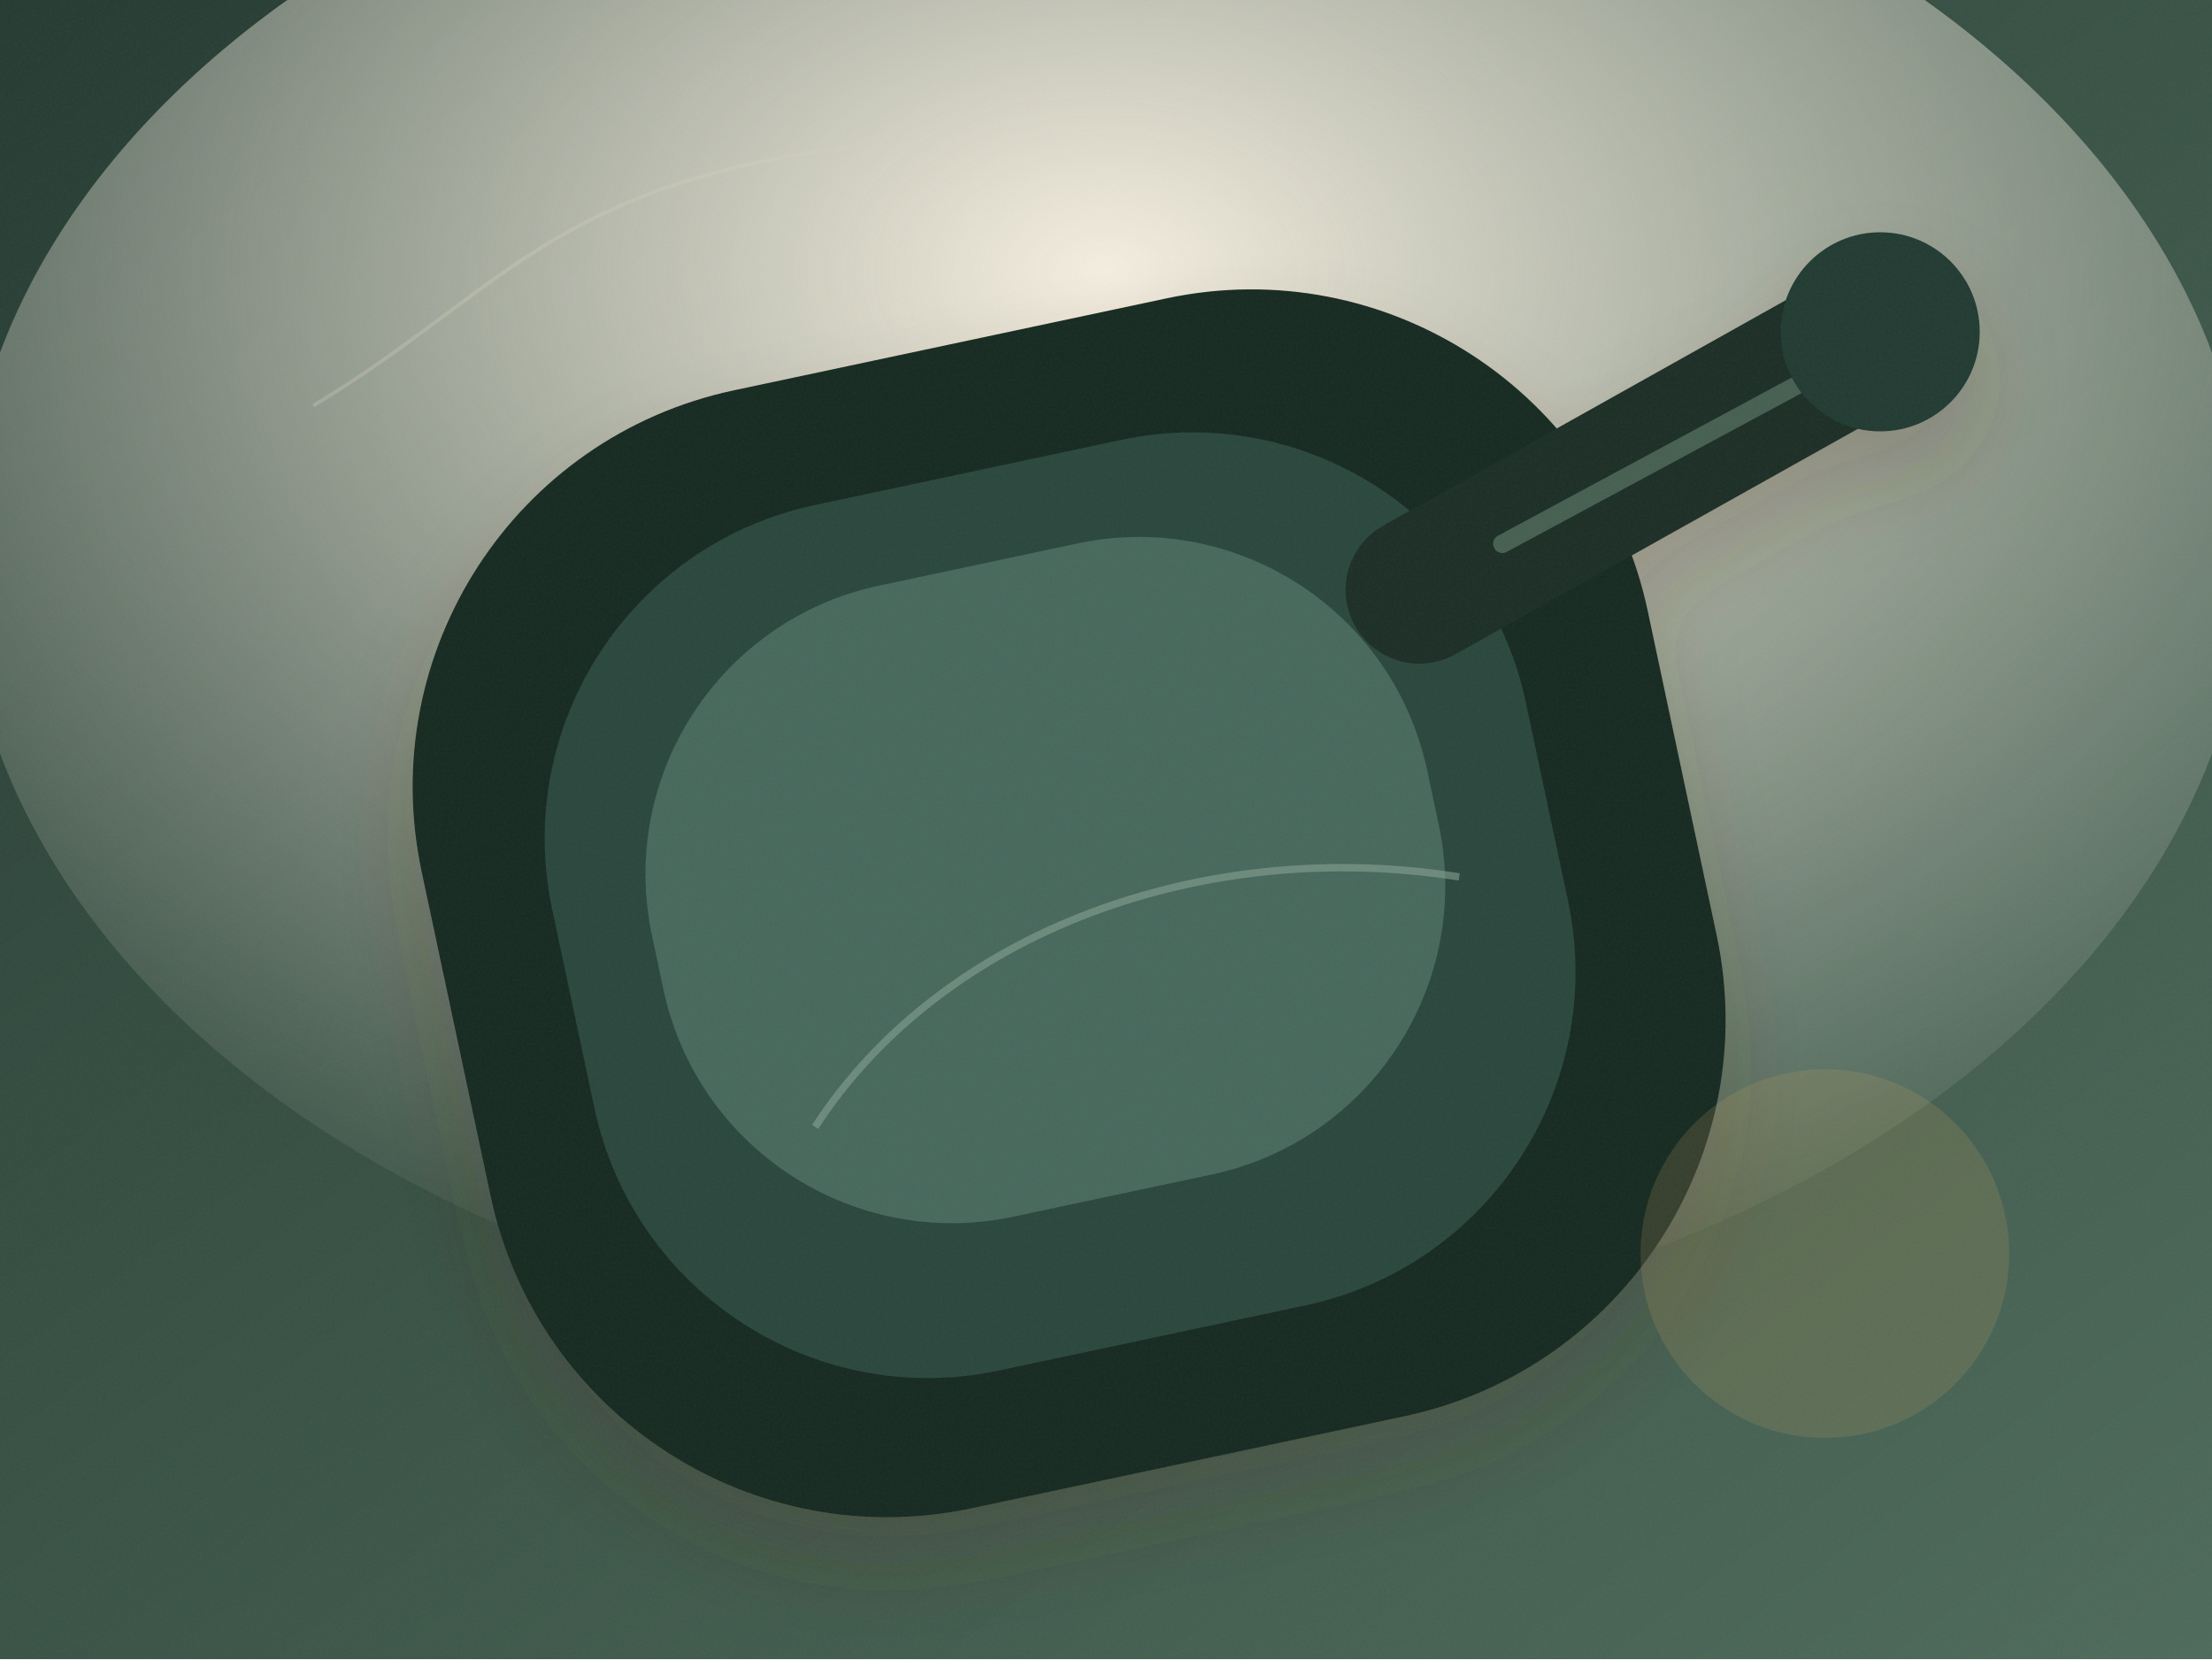
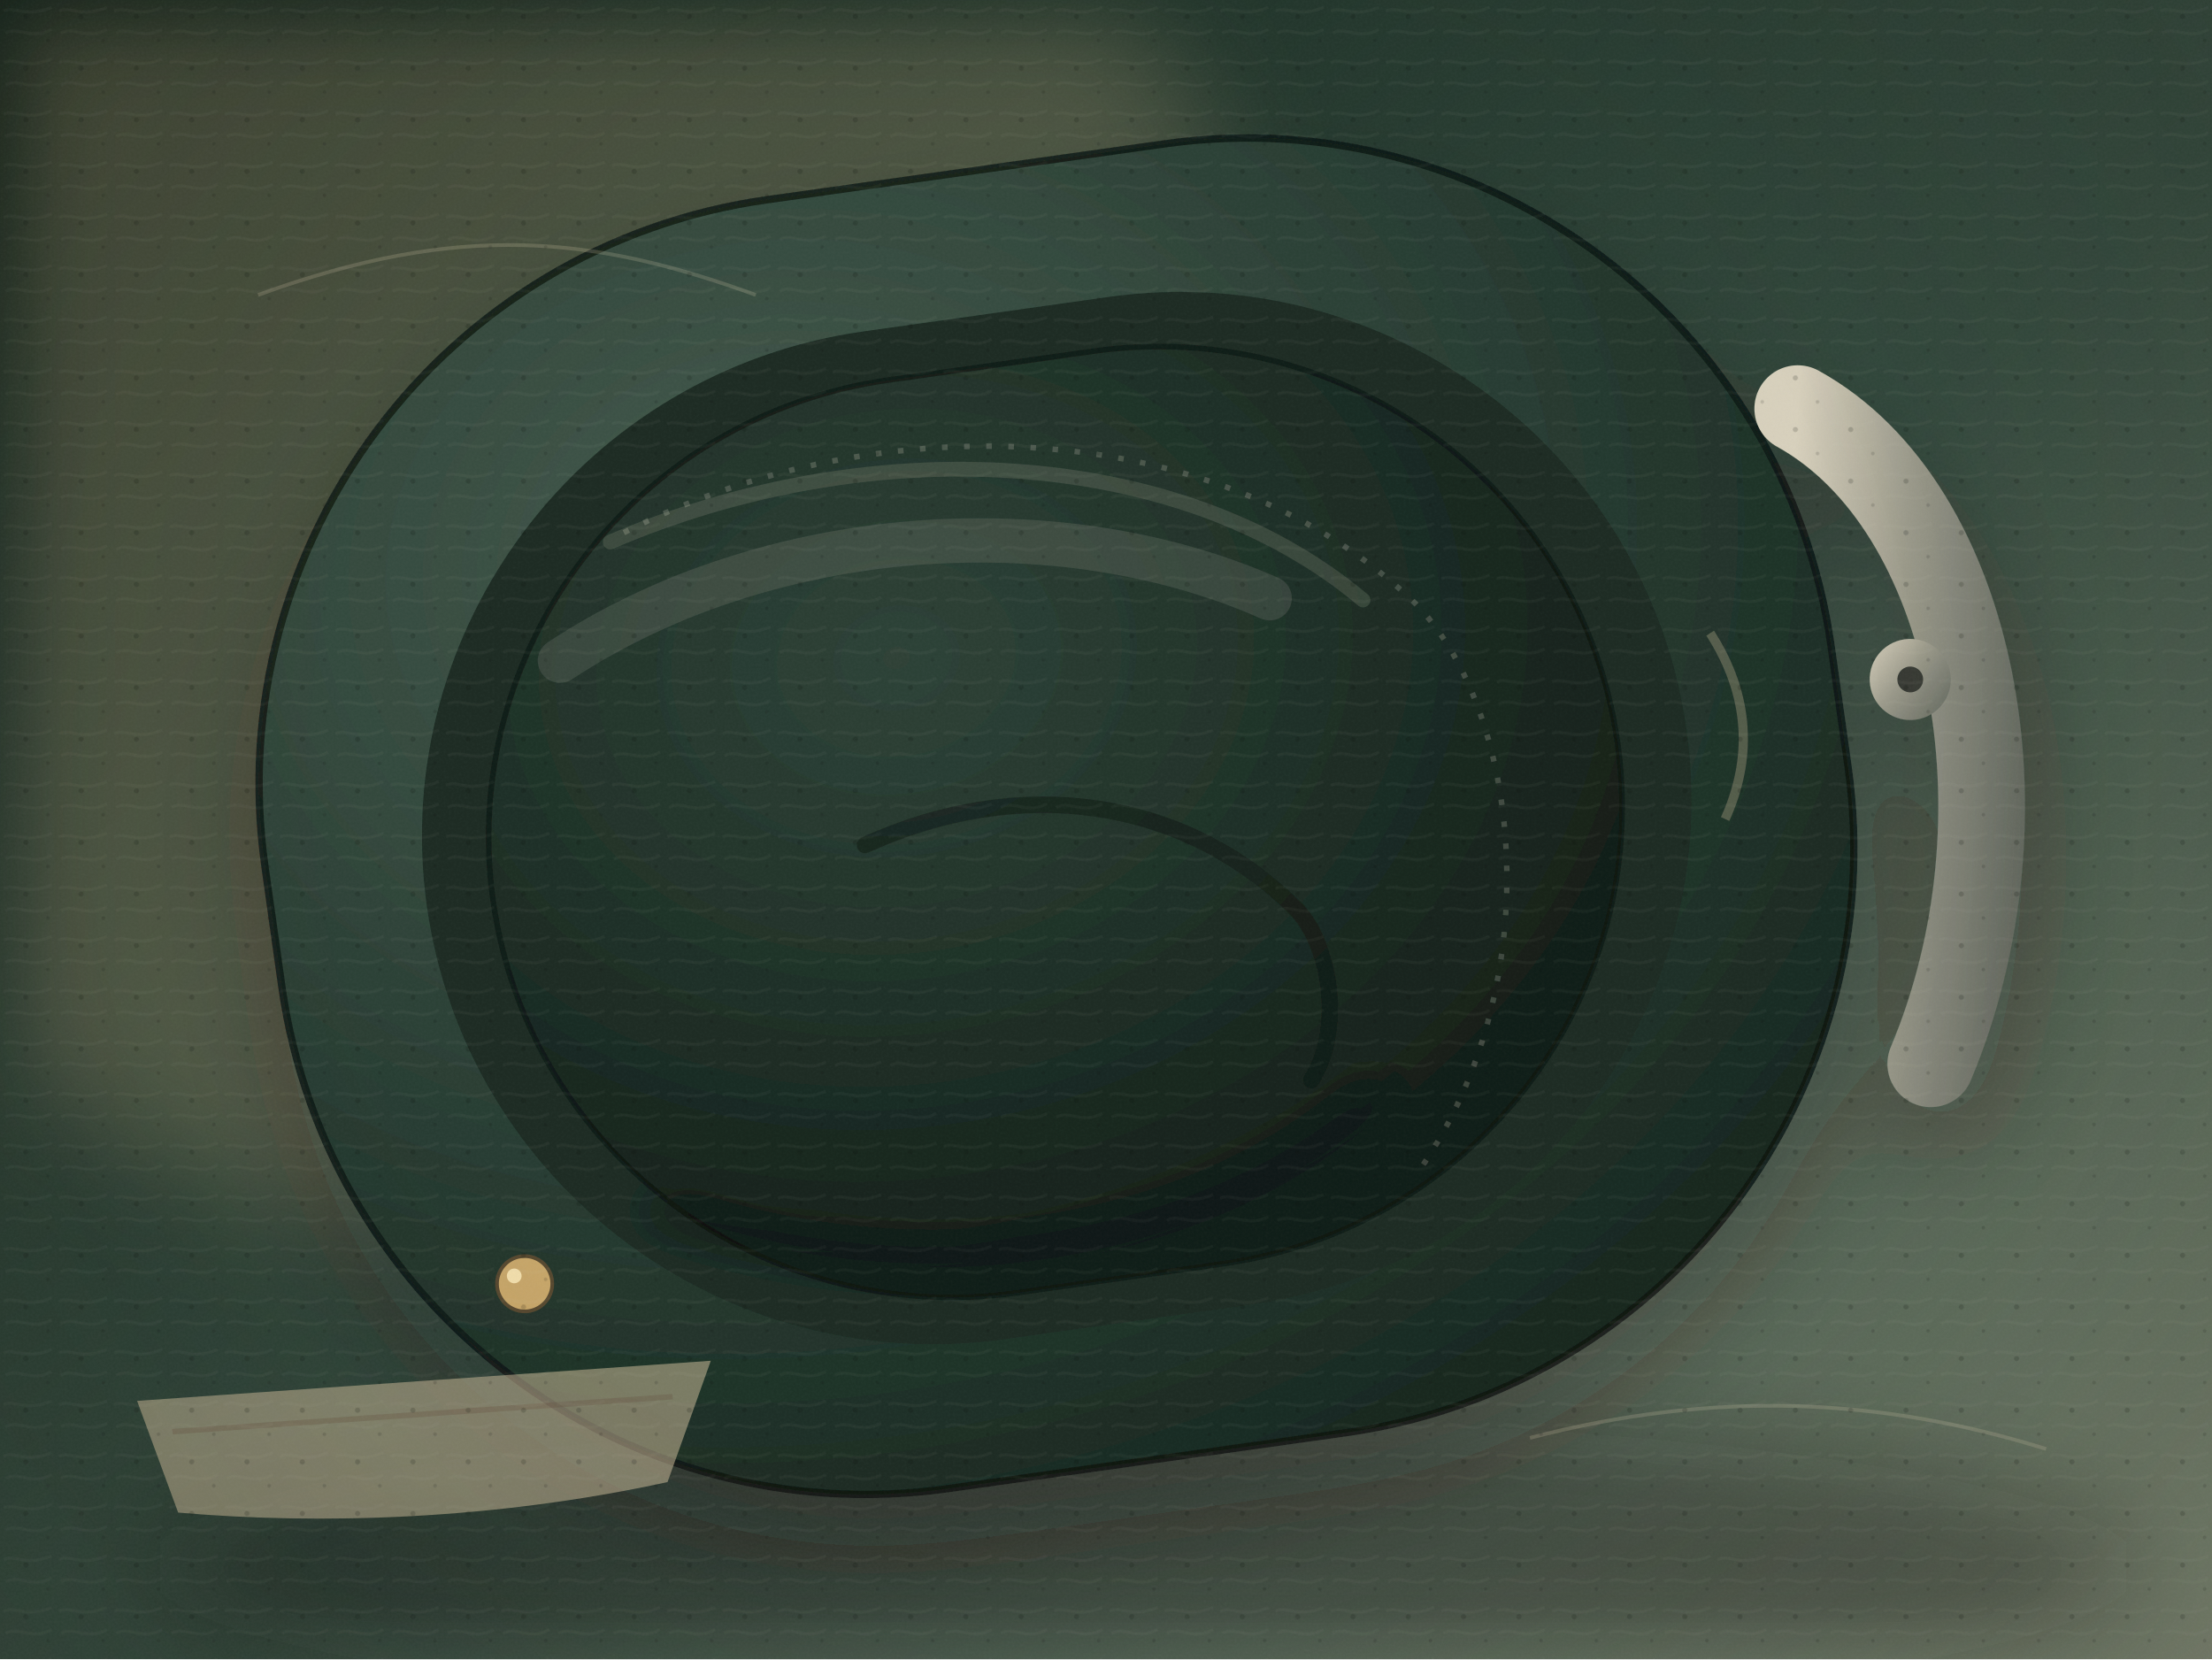
- <svg xmlns="http://www.w3.org/2000/svg" viewBox="0 0 1200 900" role="img">
+ <svg xmlns="http://www.w3.org/2000/svg" viewBox="0 0 1200 900" role="img" aria-labelledby="art-title art-desc">
  <defs>
-     <linearGradient id="bg" x1="0" y1="0" x2="1" y2="1">
-       <stop stop-color="#253b32" />
-       <stop offset="1" stop-color="#4d6a5a" />
+     <linearGradient id="bg" x1="0" y1="0" x2=".72" y2="1">
+       <stop offset="0" stop-color="#1c2c23" />
+       <stop offset="1" stop-color="#66725f" />
    </linearGradient>
-     <radialGradient id="glow" cx="50%" cy="32%" r="70%">
-       <stop stop-color="#fff7e8" stop-opacity=".95" />
-       <stop offset="1" stop-color="#fff7e8" stop-opacity="0" />
+     <radialGradient id="light" gradientUnits="userSpaceOnUse" cx="260" cy="170" r="760">
+       <stop offset="0" stop-color="#fff7e7" stop-opacity=".82" />
+       <stop offset=".52" stop-color="#fff5e3" stop-opacity=".22" />
+       <stop offset="1" stop-color="#fff5e3" stop-opacity="0" />
    </radialGradient>
-     <filter id="soft">
-       <feGaussianBlur stdDeviation="22" />
-     </filter>
-     <filter id="shadow">
-       <feDropShadow dx="0" dy="26" stdDeviation="22" flood-color="#5b3c25" flood-opacity=".23" />
-     </filter>
-     <filter id="grain">
-       <feTurbulence type="fractalNoise" baseFrequency=".75" numOctaves="2" stitchTiles="stitch" />
+     <radialGradient id="vignette" gradientUnits="userSpaceOnUse" cx="600" cy="410" r="760">
+       <stop offset=".55" stop-color="#2d2117" stop-opacity="0" />
+       <stop offset="1" stop-color="#2d2117" stop-opacity=".24" />
+     </radialGradient>
+     <filter id="grain" x="0" y="0" width="100%" height="100%">
+       <feTurbulence type="fractalNoise" baseFrequency=".72" numOctaves="2" seed="2" stitchTiles="stitch" />
      <feColorMatrix type="saturate" values="0" />
      <feComponentTransfer>
-         <feFuncA type="table" tableValues="0 .09" />
+         <feFuncA type="table" tableValues="0 .11" />
      </feComponentTransfer>
    </filter>
+     <filter id="soft" x="-50%" y="-50%" width="200%" height="200%">
+       <feGaussianBlur stdDeviation="28" />
+     </filter>
+     <filter id="soft-s" x="-40%" y="-40%" width="180%" height="180%">
+       <feGaussianBlur stdDeviation="11" />
+     </filter>
+     <filter id="shadow" x="-30%" y="-30%" width="170%" height="180%">
+       <feDropShadow dx="0" dy="18" stdDeviation="18" flood-color="#3c2a1d" flood-opacity=".26" />
+     </filter>
+     <filter id="shadow-lg" x="-40%" y="-40%" width="190%" height="200%">
+       <feDropShadow dx="0" dy="28" stdDeviation="26" flood-color="#312116" flood-opacity=".3" />
+     </filter>
+     <filter id="glow" x="-60%" y="-60%" width="220%" height="220%">
+       <feGaussianBlur stdDeviation="30" />
+     </filter>
+     <linearGradient id="macro" x1="0" y1="0" x2="1" y2="1">
+       <stop stop-color="#102018" />
+       <stop offset=".55" stop-color="#31473b" />
+       <stop offset="1" stop-color="#77826e" />
+     </linearGradient>
+     <radialGradient id="shell" cx=".35" cy=".28" r=".8">
+       <stop stop-color="#455c4e" />
+       <stop offset=".6" stop-color="#263a30" />
+       <stop offset="1" stop-color="#15251d" />
+     </radialGradient>
+     <radialGradient id="cushion" cx=".38" cy=".3" r=".8">
+       <stop stop-color="#2d4136" />
+       <stop offset=".62" stop-color="#182820" />
+       <stop offset="1" stop-color="#0d1812" />
+     </radialGradient>
+     <linearGradient id="metal" x1="0" y1="0" x2="1" y2="1">
+       <stop stop-color="#d7d0bc" />
+       <stop offset=".45" stop-color="#9a998a" />
+       <stop offset="1" stop-color="#5e645b" />
+     </linearGradient>
+     <pattern id="leatherMacro" width="30" height="28" patternUnits="userSpaceOnUse">
+       <path d="M2 6 C8 3 14 10 28 4 M3 18 C10 14 17 22 28 16" stroke="#d5d0bd" stroke-opacity=".07" stroke-width="1.6" fill="none" />
+       <circle cx="14" cy="9" r="1.4" fill="#050a06" opacity=".25" />
+       <circle cx="26" cy="22" r="1" fill="#050a06" opacity=".2" />
+     </pattern>
  </defs>
  <rect width="1200" height="900" fill="url(#bg)" />
-   <ellipse cx="600" cy="300" rx="620" ry="430" fill="url(#glow)" />
-   <g transform="translate(120,60)">
-     <g filter="url(#shadow)">
-       <rect x="120" y="120" width="680" height="620" rx="220" transform="rotate(-12 460 430)" fill="#172a23" />
-       <rect x="185" y="190" width="540" height="480" rx="185" transform="rotate(-12 460 430)" fill="#2b463c" />
-       <rect x="235" y="240" width="430" height="350" rx="160" transform="rotate(-12 460 430)" fill="#527466" opacity=".72" />
-       <path d="M300 520 C390 430 540 410 670 460" stroke="#8aa797" stroke-width="4" fill="none" opacity=".55" transform="rotate(-12 460 430)" />
-       <path d="M650 260 L900 120" stroke="#1a2e26" stroke-width="80" stroke-linecap="round" />
-       <path d="M695 235 L890 130" stroke="#708f7c" stroke-width="10" stroke-linecap="round" opacity=".5" />
-       <circle cx="900" cy="120" r="54" fill="#203a30" />
-     </g>
+   <rect width="1200" height="900" fill="url(#light)" />
+   <rect width="1200" height="900" fill="url(#macro)" />
+   <ellipse cx="270" cy="250" rx="420" ry="420" fill="#f0d19b" opacity=".2" filter="url(#glow)" />
+   <ellipse cx="620" cy="850" rx="540" ry="80" fill="#0a100c" opacity=".32" filter="url(#soft)" />
+   <g transform="rotate(-8 600 440)" filter="url(#shadow-lg)">
+     <rect x="144" y="86" width="858" height="706" rx="320" fill="url(#shell)" stroke="#07100b" stroke-opacity=".7" stroke-width="4" />
+     <rect x="228" y="164" width="690" height="552" rx="278" fill="#1a2a22" />
+     <rect x="264" y="192" width="616" height="500" rx="252" fill="url(#cushion)" stroke="#050b07" stroke-opacity=".5" stroke-width="3" />
+     <path d="M362 254 C512 202 694 238 782 352 C832 420 825 570 738 660" fill="none" stroke="#d6d3c2" stroke-opacity=".22" stroke-width="3" stroke-dasharray="3 9" />
+     <path d="M318 318 C440 260 598 272 704 338" fill="none" stroke="#e6dec9" stroke-opacity=".12" stroke-width="24" stroke-linecap="round" />
+     <path d="M354 258 C500 218 666 248 754 346" fill="none" stroke="#fff1d5" stroke-opacity=".12" stroke-width="8" stroke-linecap="round" />
+     <path d="M468 440 C556 414 642 438 694 506 C710 526 712 574 690 600" fill="none" stroke="#0b120e" stroke-opacity=".42" stroke-width="9" stroke-linecap="round" />
+     <path d="M332 618 C466 690 628 682 728 610" fill="none" stroke="#0a100d" stroke-opacity=".35" stroke-width="18" filter="url(#soft-s)" />
+     <path d="M1002 276 C1090 342 1098 514 1024 638" fill="none" stroke="url(#metal)" stroke-width="47" stroke-linecap="round" />
+     <circle cx="1042" cy="430" r="22" fill="url(#metal)" />
+     <circle cx="1042" cy="430" r="7" fill="#343933" />
+     <path d="M938 390 C955 427 951 461 932 491" fill="none" stroke="#f3ddb1" stroke-opacity=".25" stroke-width="5" />
+     <circle cx="252" cy="650" r="15" fill="#c6a567" stroke="#54462e" stroke-width="2" />
+     <circle cx="247" cy="645" r="4" fill="#fff0c2" opacity=".75" />
  </g>
-   <circle cx="990" cy="680" r="100" fill="#c7a35e" opacity=".18" />
-   <path d="M170 220 C270 160 300 100 460 80" stroke="#d8cfbb" stroke-width="2" opacity=".3" fill="none" />
-   <rect width="1200" height="900" filter="url(#grain)" opacity=".5" />
+   <g transform="translate(72,726) rotate(-4)" opacity=".9">
+     <path d="M0 34 H312 L284 98 C188 112 94 108 18 96Z" fill="#cab997" opacity=".6" />
+     <path d="M18 52 H290" stroke="#6d5b46" stroke-opacity=".35" stroke-width="3" />
+   </g>
+   <g stroke="#efdfbb" stroke-width="2" opacity=".18" fill="none">
+     <path d="M140 160 C250 120 322 128 410 160" />
+     <path d="M830 780 C930 754 1020 758 1110 786" />
+   </g>
+   <rect width="1200" height="900" fill="url(#leatherMacro)" opacity=".65" />
+   <rect width="1200" height="900" fill="url(#vignette)" opacity="0.55" />
+   <rect width="1200" height="900" filter="url(#grain)" opacity="0.38" />
</svg>
